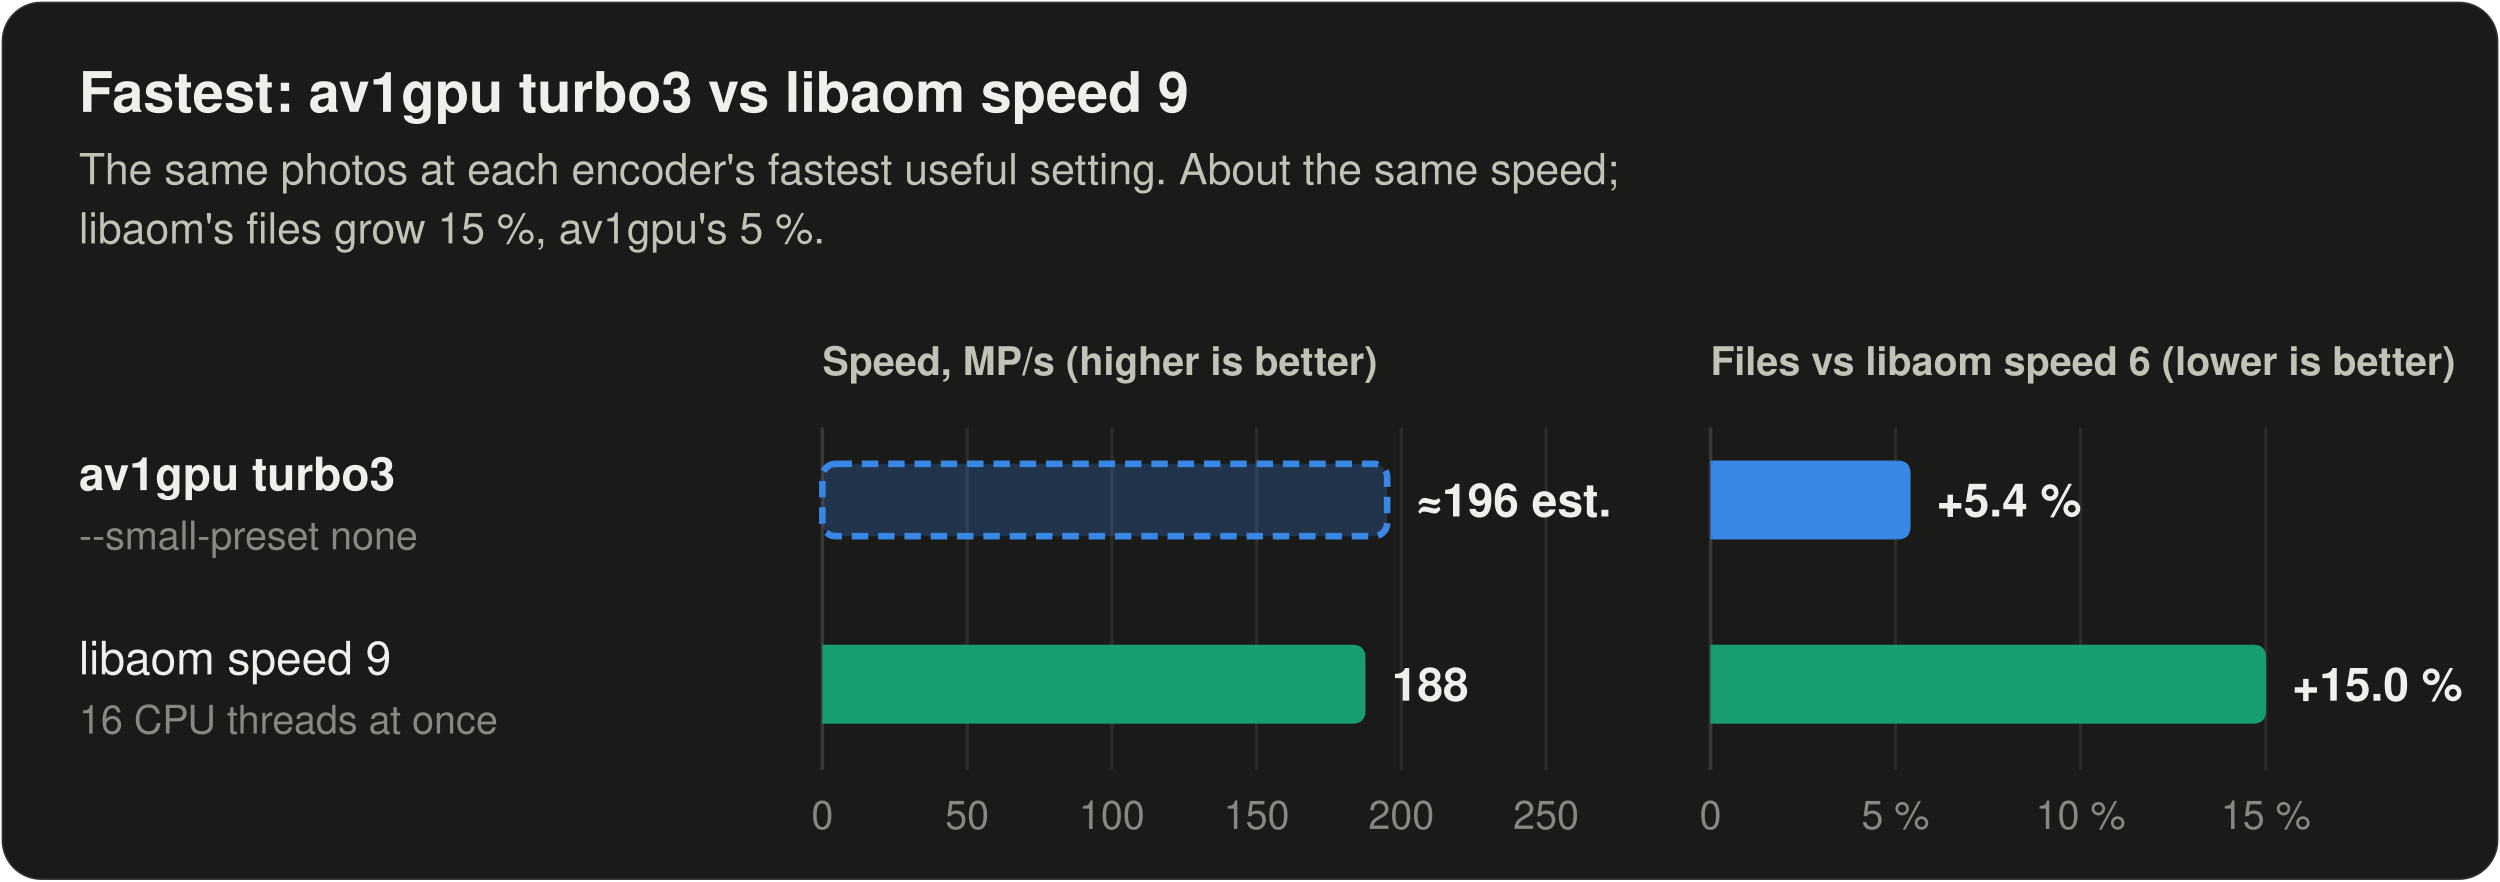
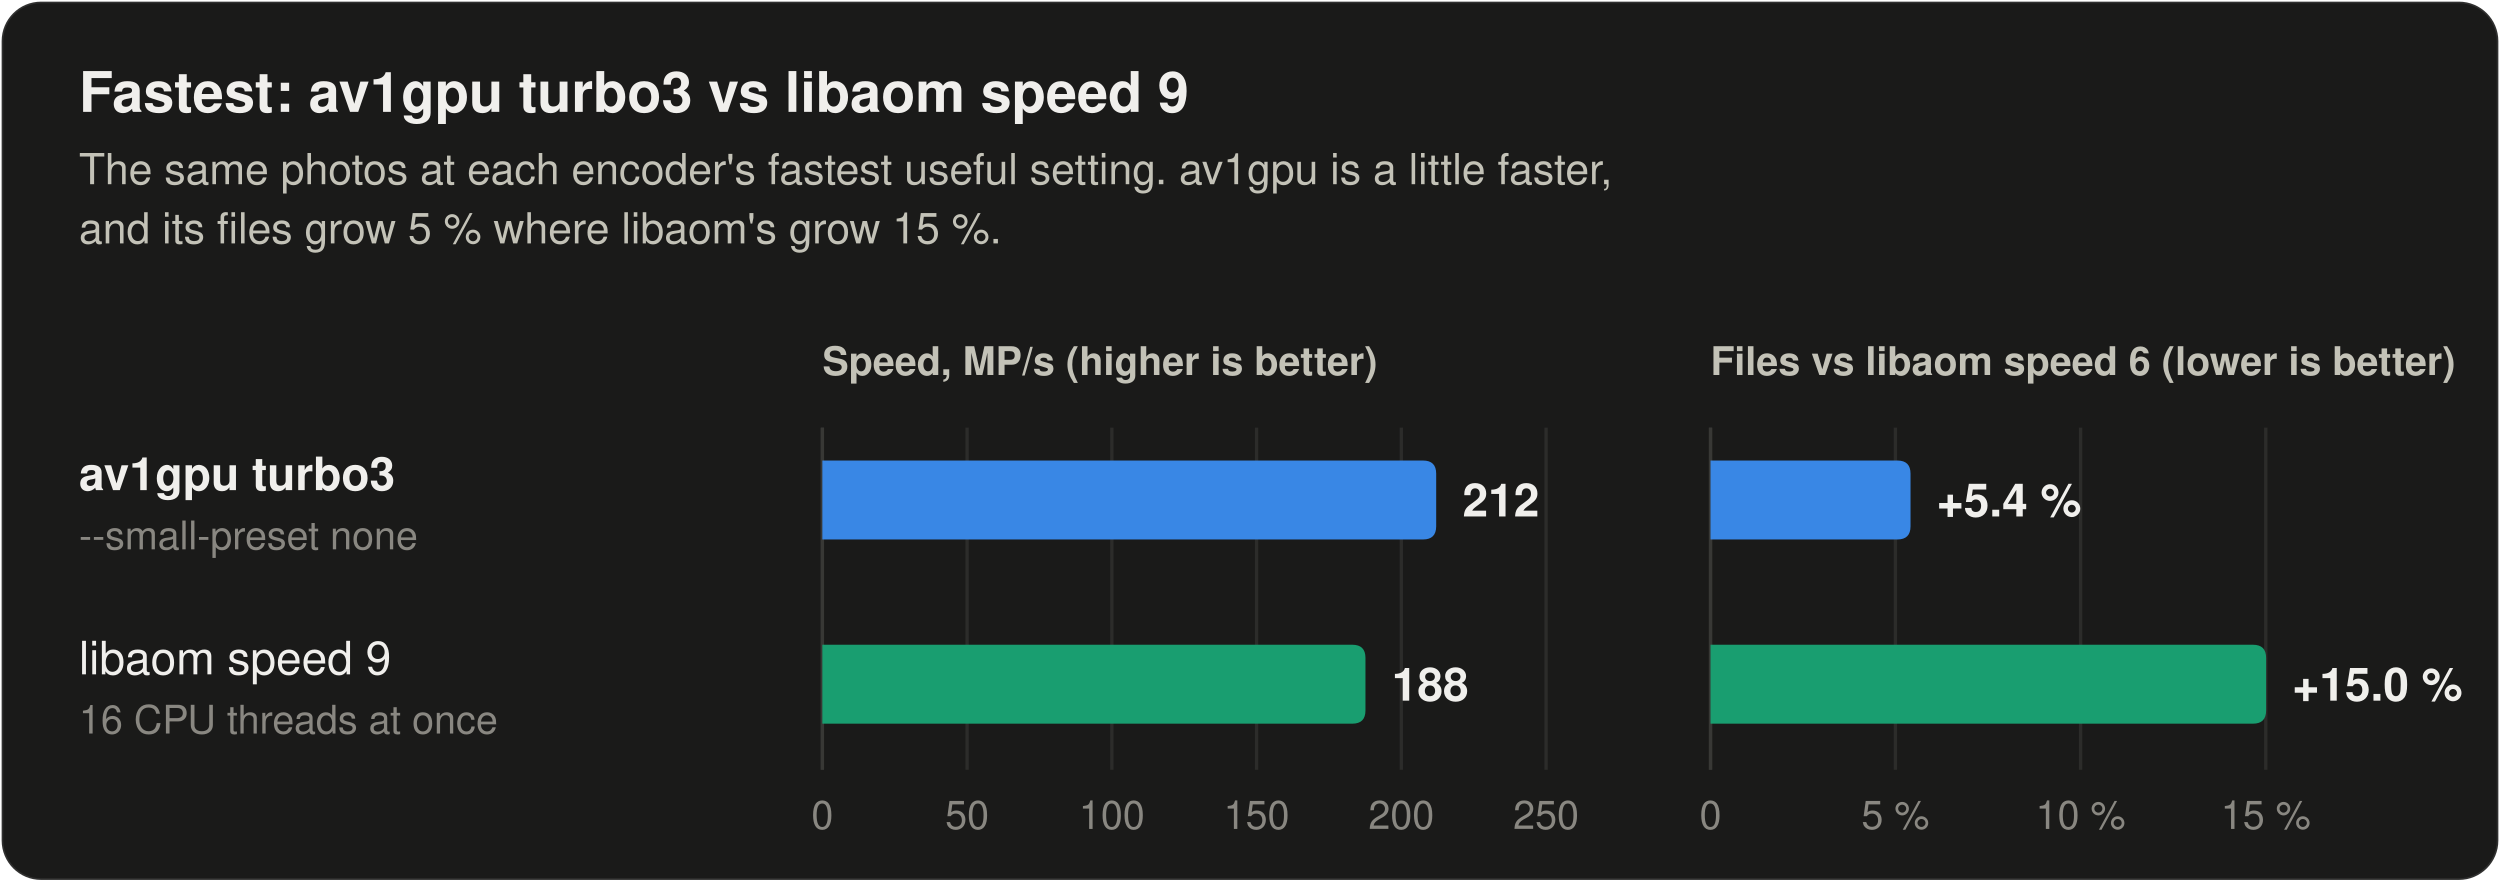
<svg xmlns="http://www.w3.org/2000/svg" width="760" height="268" viewBox="0 0 760 268" font-family="system-ui,-apple-system,'Segoe UI',Helvetica,Arial,sans-serif" role="img" aria-label="Fastest: av1gpu turbo3 vs libaom speed 9">
  <rect x="0.5" y="0.5" width="759" height="267" rx="12" fill="#1a1a19" stroke="rgba(255,255,255,0.10)" />
  <text x="24.0" y="34.0" font-size="17" fill="#f0efec" text-anchor="start" font-weight="600">Fastest: av1gpu turbo3 vs libaom speed 9</text>
-   <text x="24.0" y="56.0" font-size="13" fill="#c3c2b7" text-anchor="start" font-weight="400">The same photos at each encoder's fastest useful setting. About the same speed;</text>
-   <text x="24.0" y="74.0" font-size="13" fill="#c3c2b7" text-anchor="start" font-weight="400">libaom's files grow 15 %, av1gpu's 5 %.</text>
+   <text x="24.0" y="56.0" font-size="13" fill="#c3c2b7" text-anchor="start" font-weight="400">The same photos at each encoder's fastest useful setting. av1gpu is a little faster,</text>
+   <text x="24.0" y="74.0" font-size="13" fill="#c3c2b7" text-anchor="start" font-weight="400">and its files grow 5 % where libaom's grow 15 %.</text>
  <text x="250.0" y="114.0" font-size="12" fill="#c3c2b7" text-anchor="start" font-weight="600">Speed, MP/s  (higher is better)</text>
  <line x1="250.0" y1="130.0" x2="250.0" y2="234.0" stroke="#2c2c2a" stroke-width="1" />
  <text x="250.0" y="252.0" font-size="12" fill="#898781" text-anchor="middle" font-weight="400">0</text>
  <line x1="294.0" y1="130.0" x2="294.0" y2="234.0" stroke="#2c2c2a" stroke-width="1" />
  <text x="294.0" y="252.0" font-size="12" fill="#898781" text-anchor="middle" font-weight="400">50</text>
  <line x1="338.0" y1="130.0" x2="338.0" y2="234.0" stroke="#2c2c2a" stroke-width="1" />
  <text x="338.0" y="252.0" font-size="12" fill="#898781" text-anchor="middle" font-weight="400">100</text>
  <line x1="382.0" y1="130.0" x2="382.0" y2="234.0" stroke="#2c2c2a" stroke-width="1" />
  <text x="382.0" y="252.0" font-size="12" fill="#898781" text-anchor="middle" font-weight="400">150</text>
  <line x1="426.0" y1="130.0" x2="426.0" y2="234.0" stroke="#2c2c2a" stroke-width="1" />
  <text x="426.0" y="252.0" font-size="12" fill="#898781" text-anchor="middle" font-weight="400">200</text>
  <line x1="470.0" y1="130.0" x2="470.0" y2="234.0" stroke="#2c2c2a" stroke-width="1" />
  <text x="470.0" y="252.0" font-size="12" fill="#898781" text-anchor="middle" font-weight="400">250</text>
  <line x1="250.0" y1="130.0" x2="250.0" y2="234.0" stroke="#383835" stroke-width="1" />
  <text x="520.0" y="114.0" font-size="12" fill="#c3c2b7" text-anchor="start" font-weight="600">Files vs libaom speed 6  (lower is better)</text>
  <line x1="520.0" y1="130.0" x2="520.0" y2="234.0" stroke="#2c2c2a" stroke-width="1" />
  <text x="520.0" y="252.0" font-size="12" fill="#898781" text-anchor="middle" font-weight="400">0</text>
  <line x1="576.2" y1="130.0" x2="576.2" y2="234.0" stroke="#2c2c2a" stroke-width="1" />
  <text x="576.2" y="252.0" font-size="12" fill="#898781" text-anchor="middle" font-weight="400">5 %</text>
  <line x1="632.5" y1="130.0" x2="632.5" y2="234.0" stroke="#2c2c2a" stroke-width="1" />
  <text x="632.5" y="252.0" font-size="12" fill="#898781" text-anchor="middle" font-weight="400">10 %</text>
  <line x1="688.8" y1="130.0" x2="688.8" y2="234.0" stroke="#2c2c2a" stroke-width="1" />
  <text x="688.8" y="252.0" font-size="12" fill="#898781" text-anchor="middle" font-weight="400">15 %</text>
  <line x1="520.0" y1="130.0" x2="520.0" y2="234.0" stroke="#383835" stroke-width="1" />
  <text x="24.0" y="149.0" font-size="14" fill="#f0efec" text-anchor="start" font-weight="600">av1gpu turbo3</text>
  <text x="24.0" y="167.0" font-size="12" fill="#898781" text-anchor="start" font-weight="400">--small-preset none</text>
-   <rect x="250" y="141" width="171.7" height="22" rx="4" fill="#3987e5" fill-opacity="0.25" stroke="#3987e5" stroke-width="2" stroke-dasharray="5 3" />
-   <text x="430.7" y="157.0" font-size="14" fill="#f0efec" text-anchor="start" font-weight="600">≈196 est.</text>
+   <path d="M250.0,140.0 H432.6 Q436.6,140.0 436.6,144.0 V160.0 Q436.6,164.0 432.6,164.0 H250.0 Z" fill="#3987e5" />
+   <text x="444.6" y="157.0" font-size="14" fill="#f0efec" text-anchor="start" font-weight="600">212</text>
  <path d="M520.0,140.0 H576.8 Q580.8,140.0 580.8,144.0 V160.0 Q580.8,164.0 576.8,164.0 H520.0 Z" fill="#3987e5" />
  <text x="588.8" y="157.0" font-size="14" fill="#f0efec" text-anchor="start" font-weight="600">+5.4 %</text>
  <text x="24.0" y="205.0" font-size="14" fill="#f0efec" text-anchor="start" font-weight="400">libaom speed 9</text>
  <text x="24.0" y="223.0" font-size="12" fill="#898781" text-anchor="start" font-weight="400">16 CPU threads at once</text>
  <path d="M250.0,196.0 H411.1 Q415.1,196.0 415.1,200.0 V216.0 Q415.1,220.0 411.1,220.0 H250.0 Z" fill="#199e70" />
  <text x="423.1" y="213.0" font-size="14" fill="#f0efec" text-anchor="start" font-weight="600">188</text>
  <path d="M520.0,196.0 H684.9 Q688.9,196.0 688.9,200.0 V216.0 Q688.9,220.0 684.9,220.0 H520.0 Z" fill="#199e70" />
  <text x="696.9" y="213.0" font-size="14" fill="#f0efec" text-anchor="start" font-weight="600">+15.0 %</text>
</svg>
